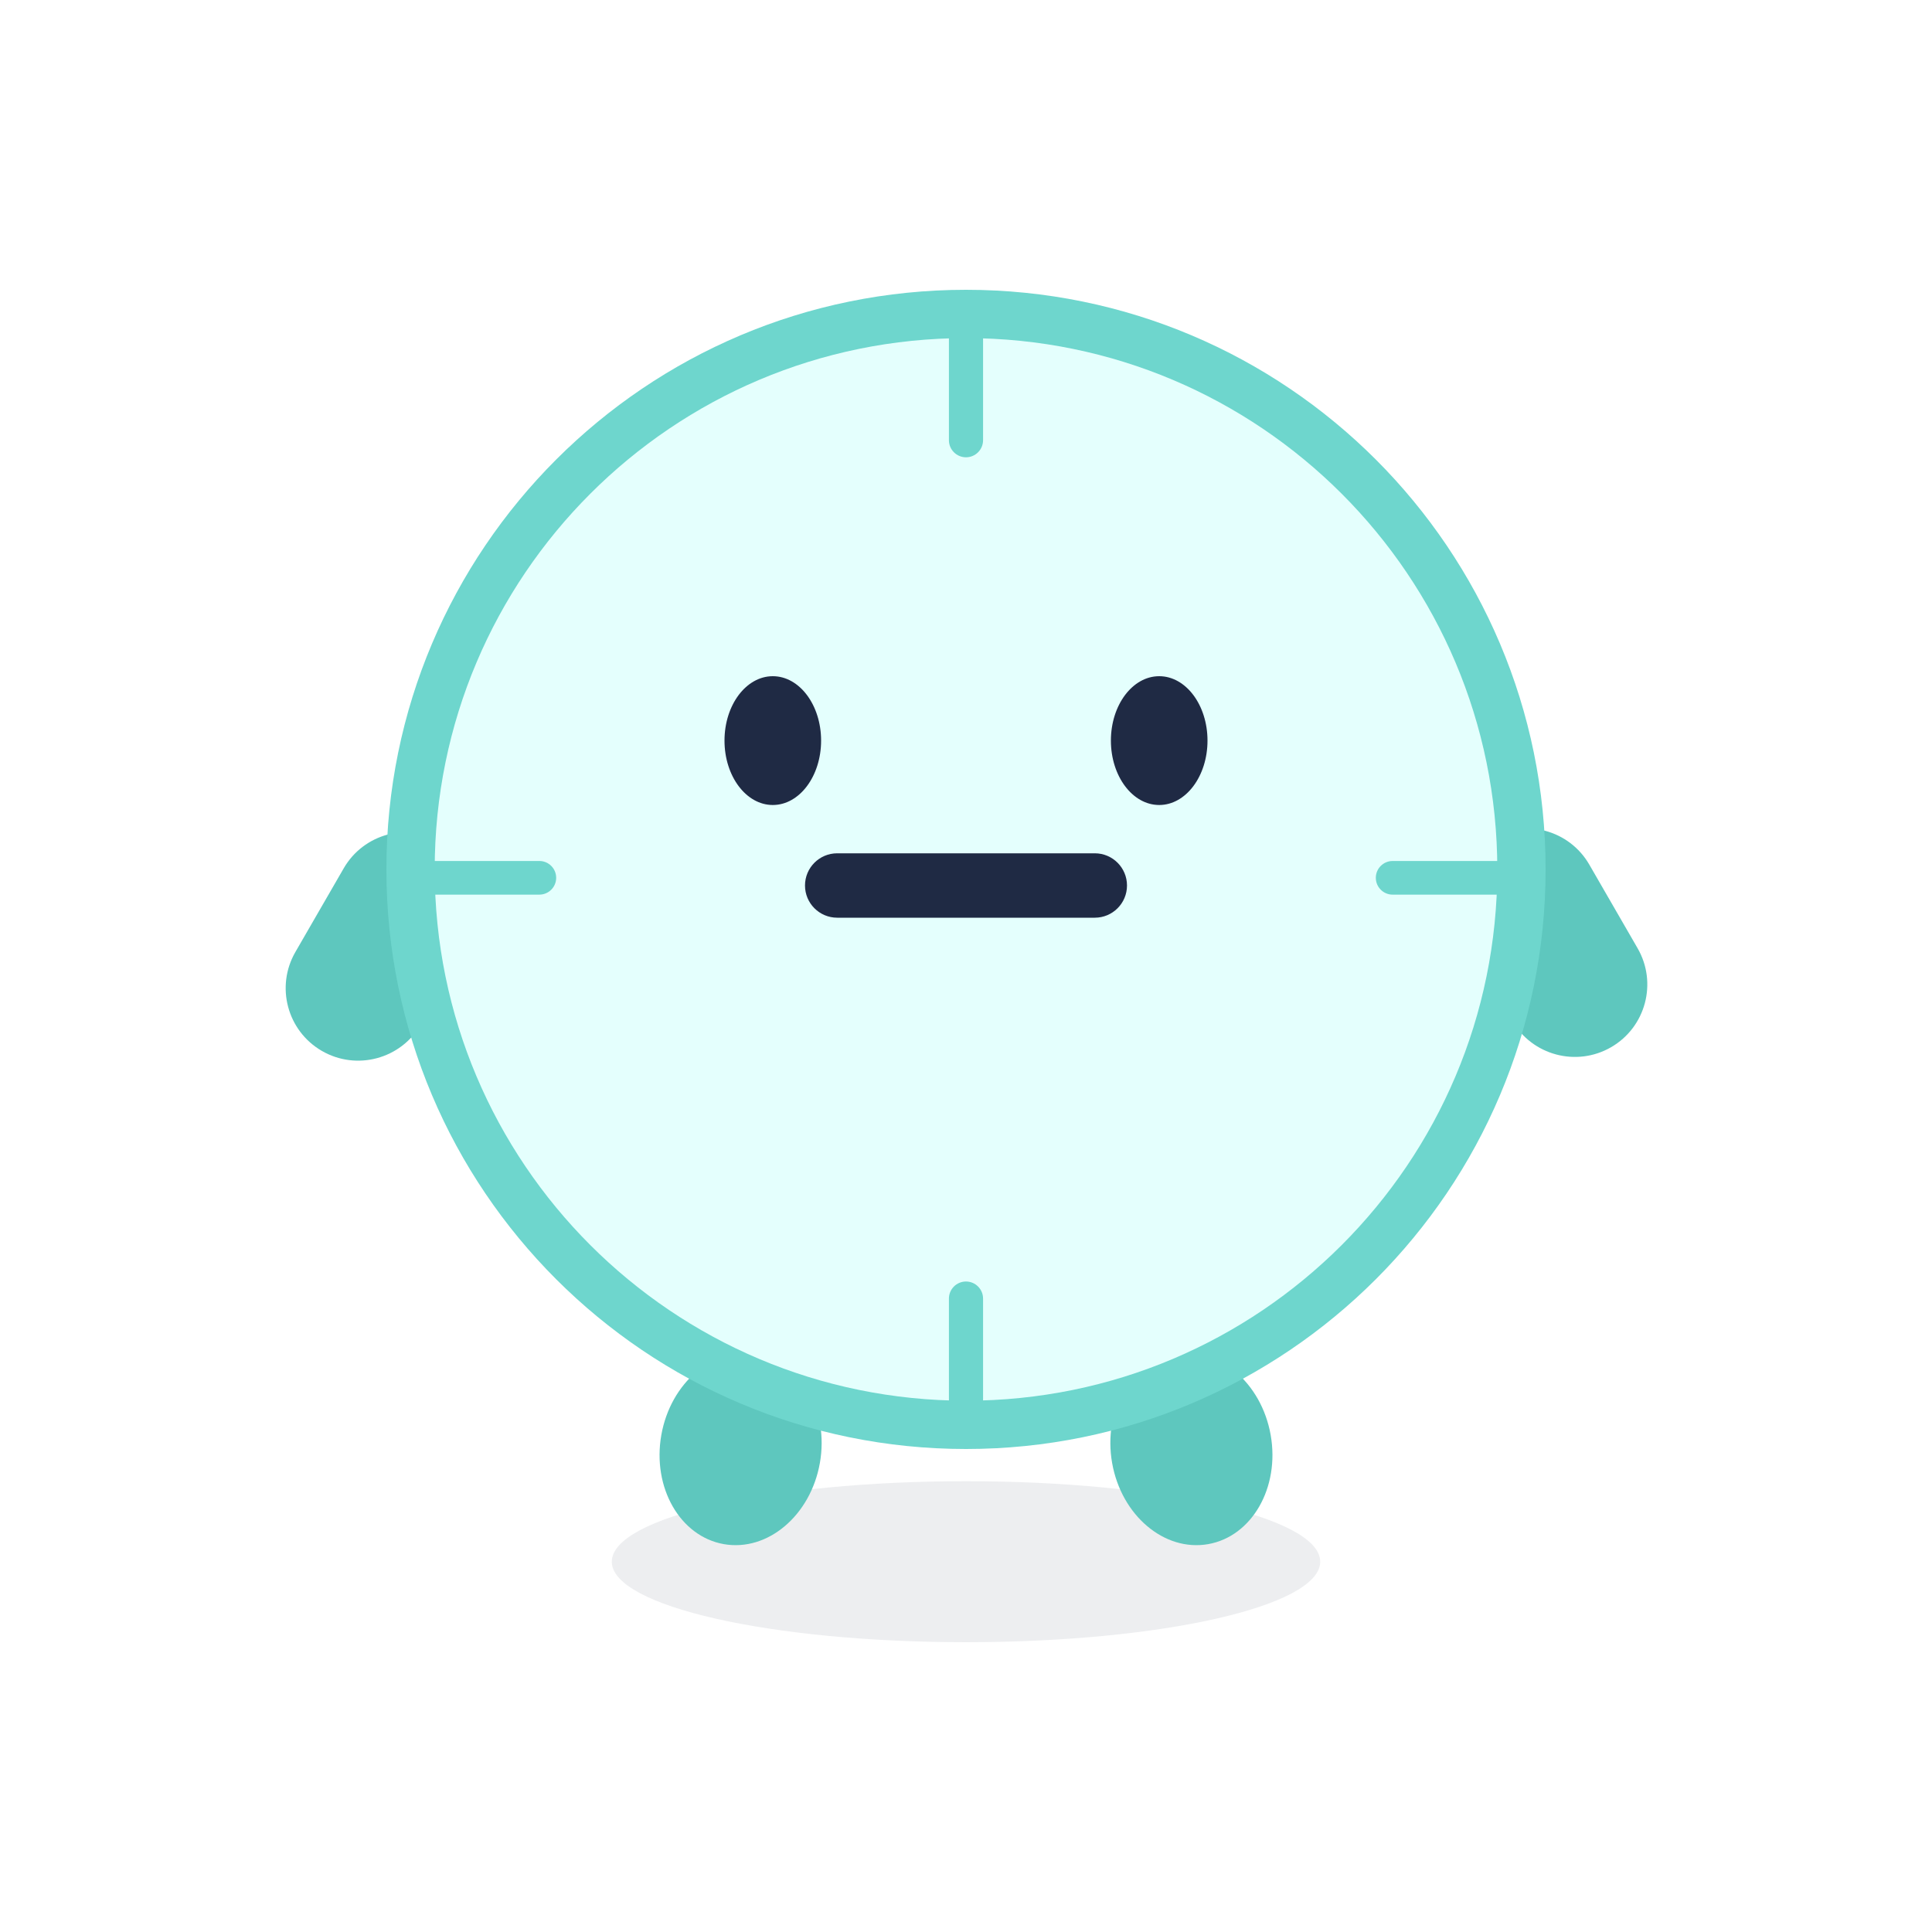
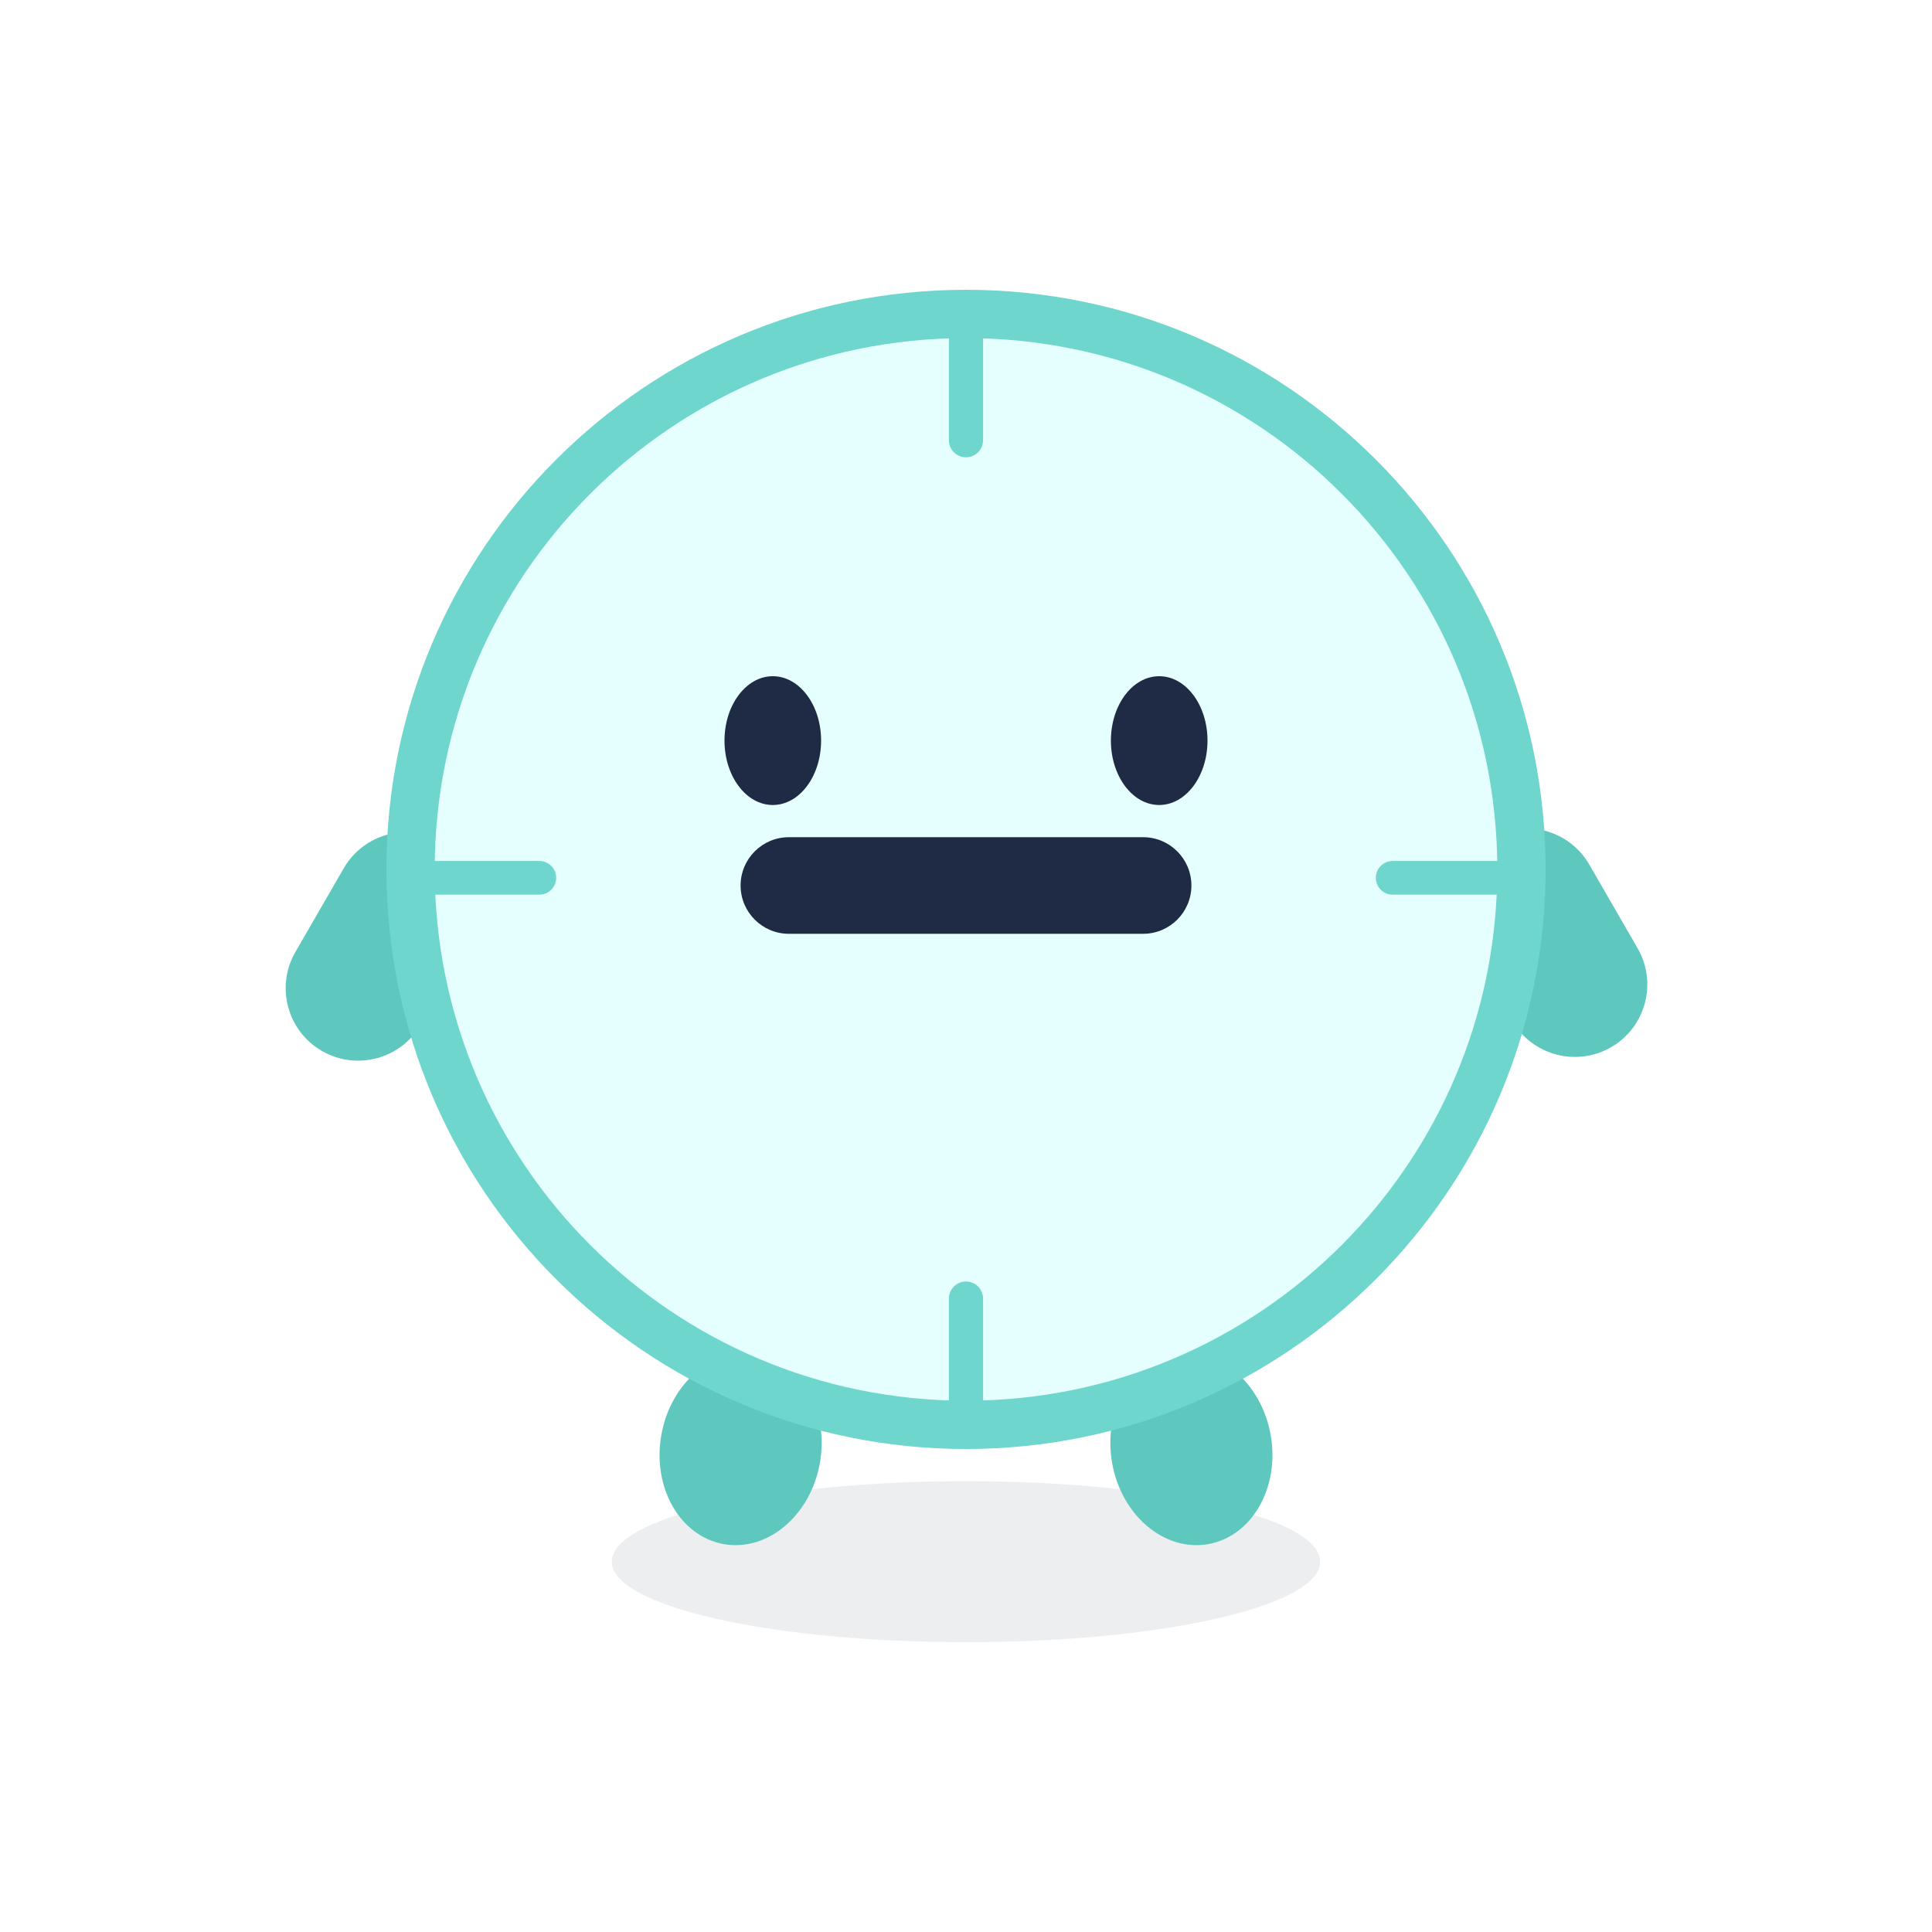
<svg xmlns="http://www.w3.org/2000/svg" width="120" height="120" viewBox="0 0 120 120" fill="none">
  <ellipse cx="60" cy="97" rx="22" ry="5" fill="#1F2A44" fill-opacity="0.08" />
  <ellipse cx="46" cy="90" rx="5" ry="6" transform="rotate(10 46 90)" fill="#5EC7BE" />
  <ellipse cx="74" cy="90" rx="5" ry="6" transform="rotate(-10 74 90)" fill="#5EC7BE" />
  <rect x="96.464" y="49.804" width="15" height="9" rx="4.5" transform="rotate(60 96.4641 49.8039)" fill="#5EC7BE" />
  <rect x="16.098" y="63.026" width="15" height="9" rx="4.5" transform="rotate(-60 16.0981 63.0263)" fill="#5EC7BE" />
  <circle cx="60" cy="54" r="36" fill="#6ED6CD" />
  <circle cx="60" cy="54" r="33" fill="#E4FFFD" />
  <rect x="58.939" y="19" width="2.121" height="9.403" rx="1.061" fill="#6ED6CD" />
  <rect x="58.939" y="79.597" width="2.121" height="9.403" rx="1.061" fill="#6ED6CD" />
  <rect x="95" y="53.478" width="2.09" height="9.545" rx="1.045" transform="rotate(90 95 53.4776)" fill="#6ED6CD" />
  <rect x="34.545" y="53.478" width="2.09" height="9.545" rx="1.045" transform="rotate(90 34.5455 53.4776)" fill="#6ED6CD" />
  <ellipse cx="48" cy="46" rx="3" ry="4" fill="#1F2A44" />
  <ellipse cx="72" cy="46" rx="3" ry="4" fill="#1F2A44" />
-   <rect x="50" y="53" width="20" height="4" rx="2" fill="#1F2A44" />
+   <rect x="46" y="52" width="28" height="6" rx="3" fill="#1F2A44" />
</svg>
